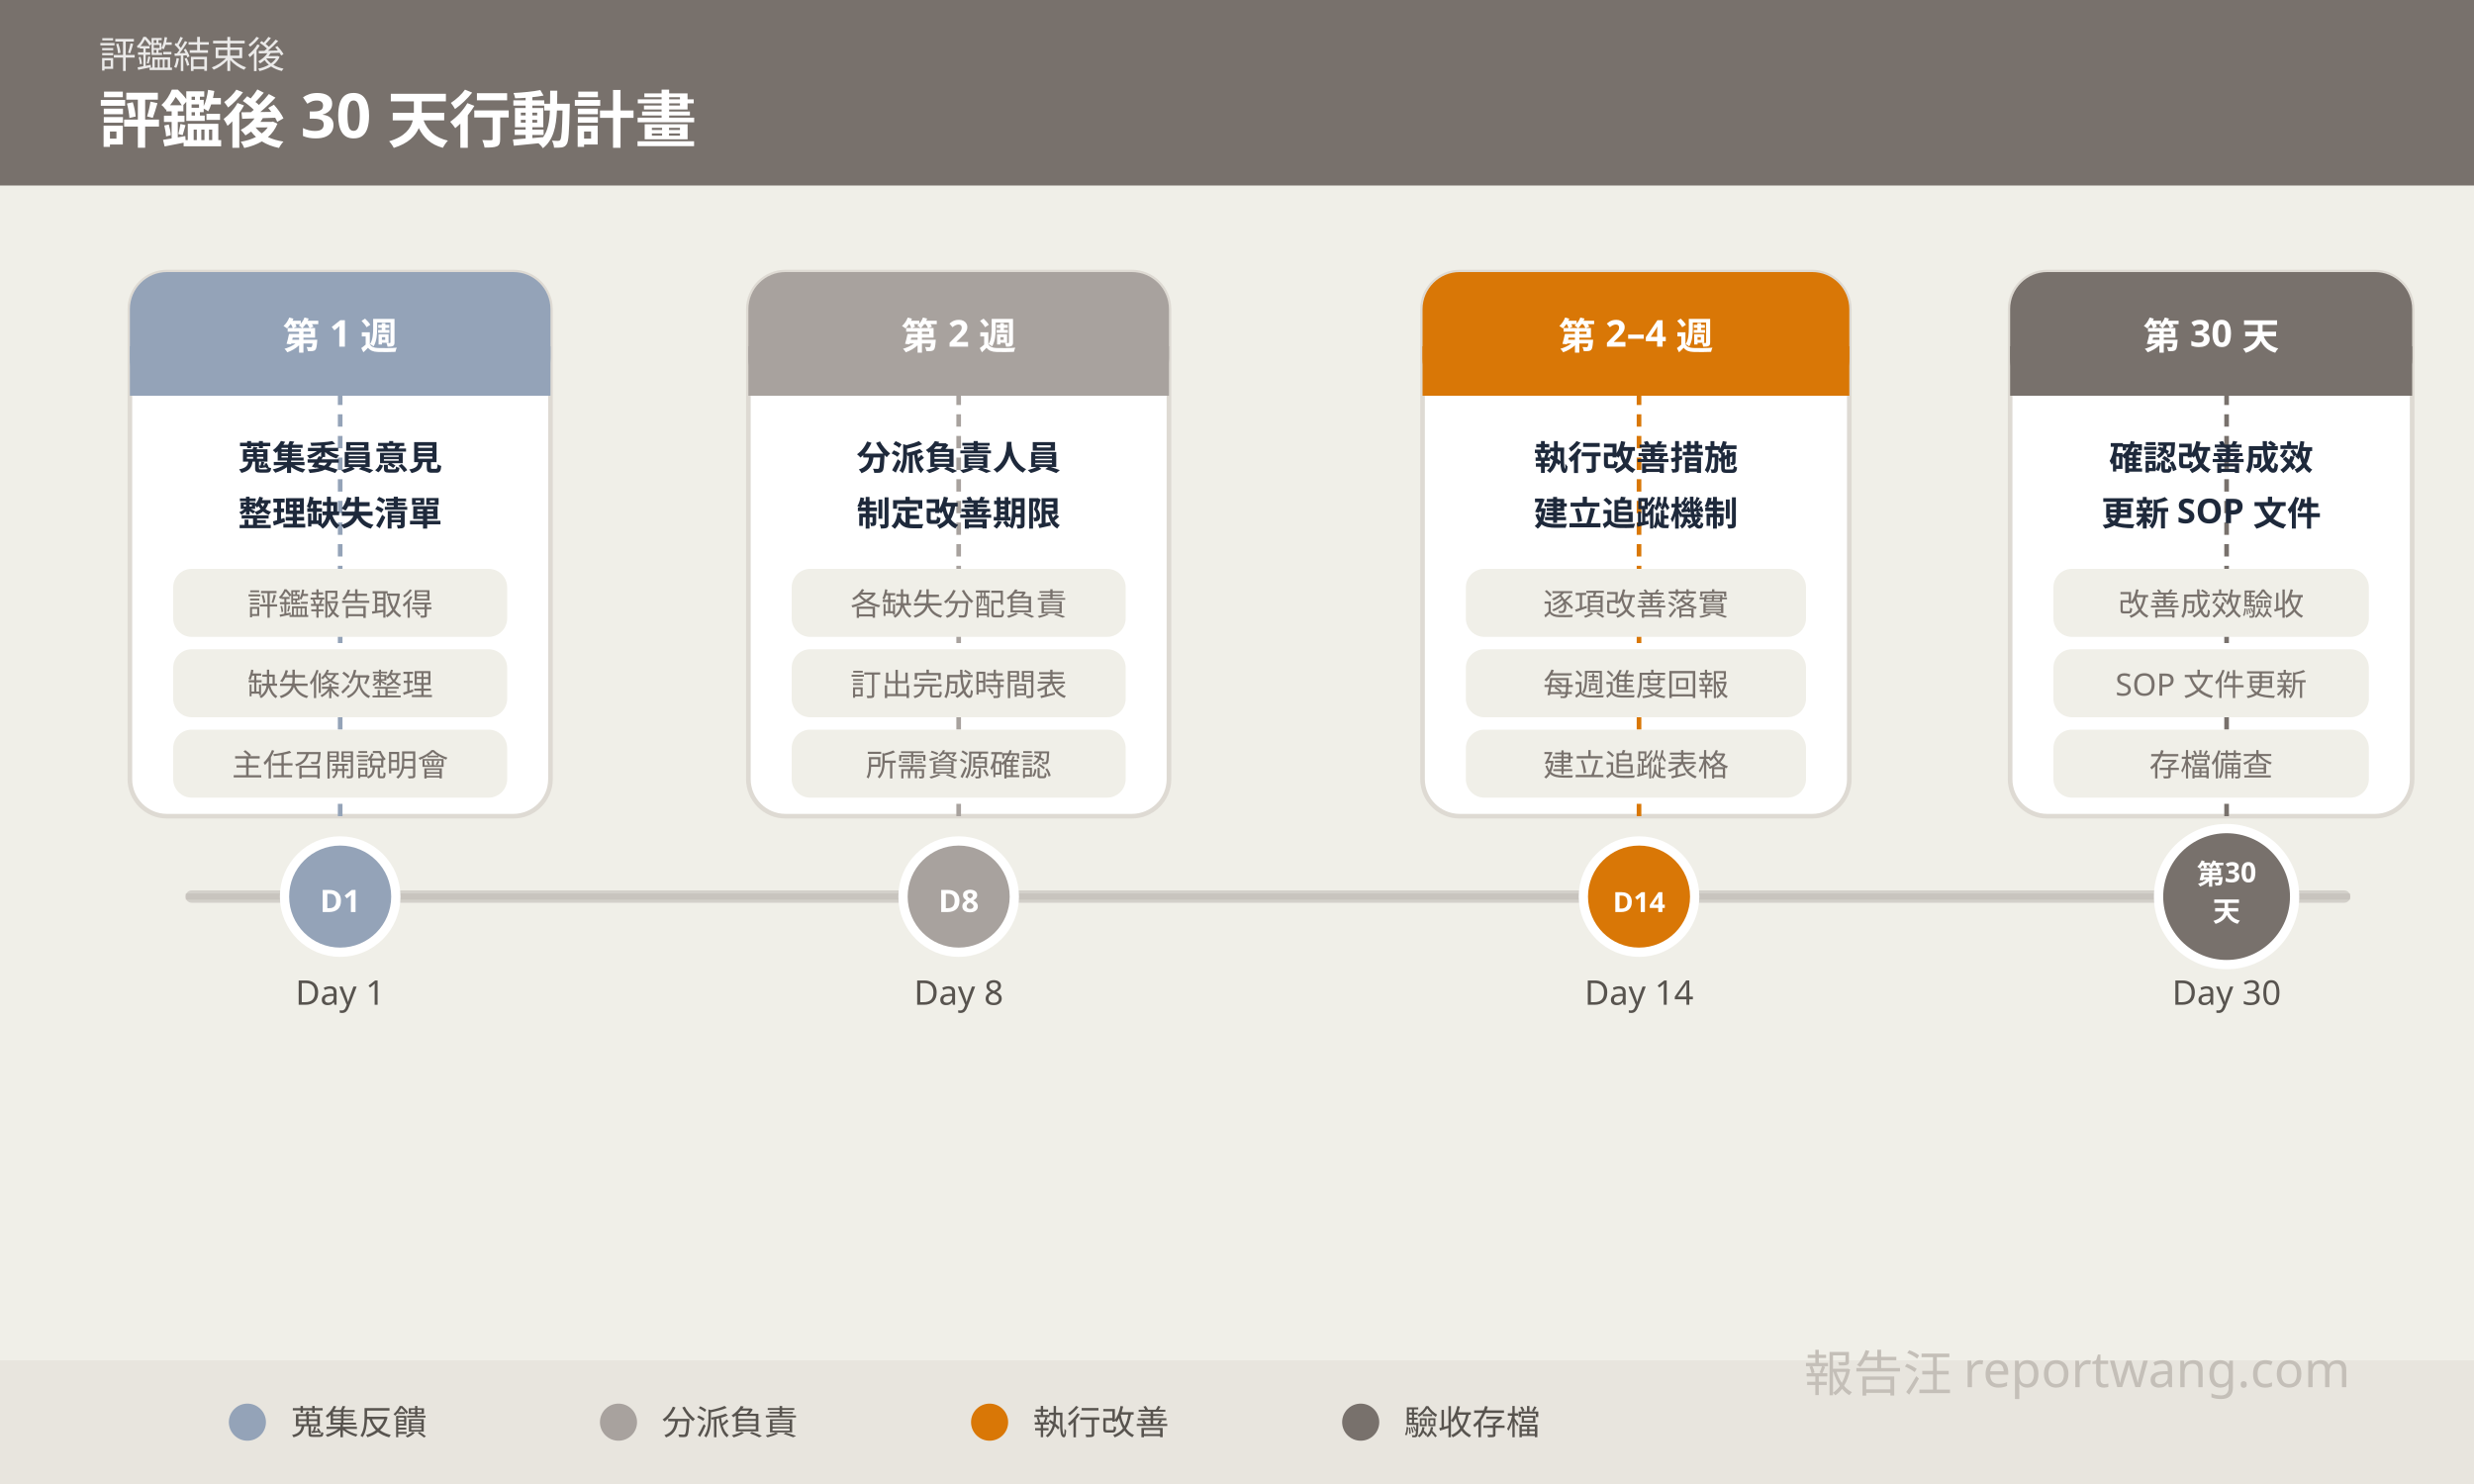
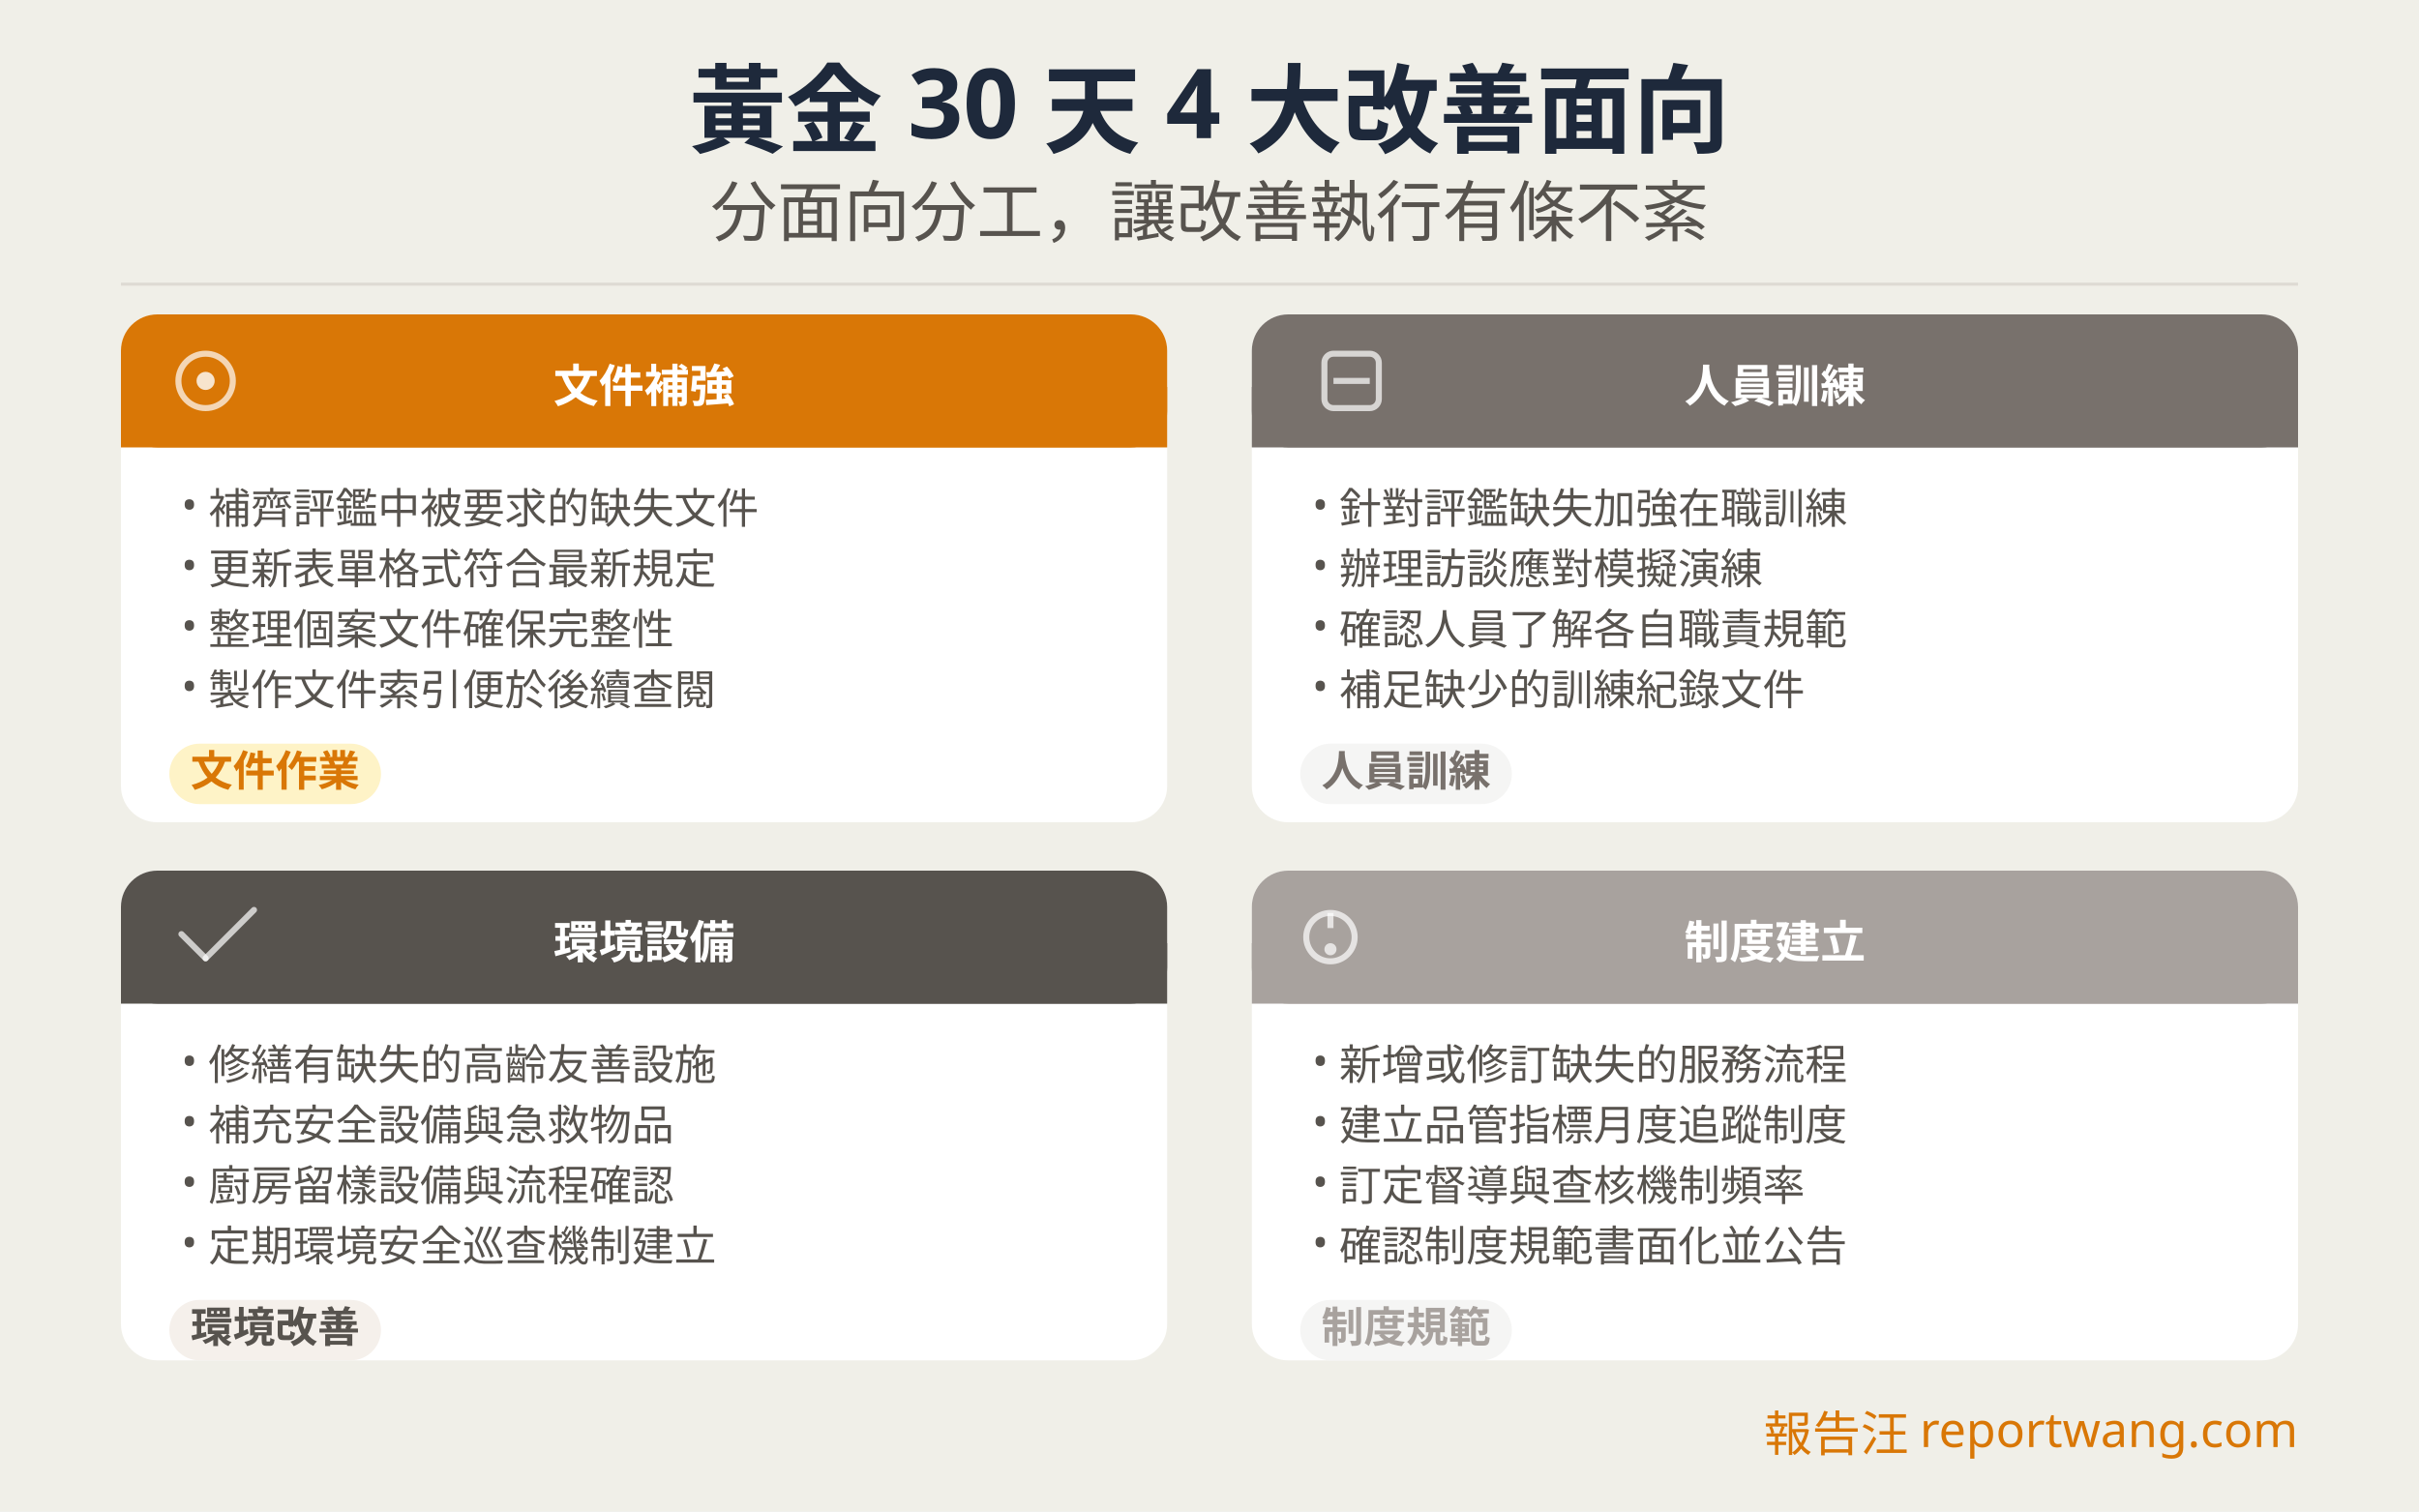
- <svg xmlns="http://www.w3.org/2000/svg" width="800" height="480" viewBox="0 0 800 480">
-   <rect width="800" height="480" fill="#f0efe8" />
-   <rect x="0" y="0" width="800" height="60" fill="#78716c" />
-   <text x="32" y="22" font-family="'Noto Sans TC', sans-serif" font-size="12" fill="rgba(255,255,255,0.85)">評鑑結束後</text>
-   <text x="32" y="46" font-family="'Noto Sans TC', sans-serif" font-size="20" fill="white" font-weight="700">評鑑後 30 天行動計畫</text>
-   <line x1="60" y1="290" x2="760" y2="290" stroke="#dedad3" stroke-width="2" />
-   <rect x="60" y="288" width="700" height="4" rx="2" fill="#a8a29e" opacity="0.4" />
-   <circle cx="110" cy="290" r="18" fill="#94a3b8" stroke="white" stroke-width="3" />
-   <text x="110" y="295" text-anchor="middle" font-family="'Noto Sans TC', sans-serif" font-size="10" fill="white" font-weight="700">D1</text>
-   <rect x="42" y="88" width="136" height="176" rx="12" fill="white" stroke="#dedad3" stroke-width="1.5" />
-   <rect x="42" y="88" width="136" height="40" rx="12" fill="#94a3b8" />
-   <rect x="42" y="112" width="136" height="16" fill="#94a3b8" />
-   <text x="110" y="113" text-anchor="middle" font-family="'Noto Sans TC', sans-serif" font-size="12" fill="white" font-weight="700">第 1 週</text>
-   <line x1="110" y1="264" x2="110" y2="128" stroke="#94a3b8" stroke-width="1.5" stroke-dasharray="4,3" />
-   <text x="110" y="152" text-anchor="middle" font-family="'Noto Sans TC', sans-serif" font-size="11" fill="#1e293b" font-weight="600">蒐集委員意見</text>
-   <text x="110" y="170" text-anchor="middle" font-family="'Noto Sans TC', sans-serif" font-size="11" fill="#1e293b" font-weight="600">整理缺失清單</text>
-   <rect x="56" y="184" width="108" height="22" rx="6" fill="#f0efe8" />
-   <text x="110" y="199" text-anchor="middle" font-family="'Noto Sans TC', sans-serif" font-size="10" fill="#78716c">評鑑報告取得</text>
-   <rect x="56" y="210" width="108" height="22" rx="6" fill="#f0efe8" />
-   <text x="110" y="225" text-anchor="middle" font-family="'Noto Sans TC', sans-serif" font-size="10" fill="#78716c">缺失條次整理</text>
-   <rect x="56" y="236" width="108" height="22" rx="6" fill="#f0efe8" />
-   <text x="110" y="251" text-anchor="middle" font-family="'Noto Sans TC', sans-serif" font-size="10" fill="#78716c">主任召開說明會</text>
-   <circle cx="310" cy="290" r="18" fill="#a8a29e" stroke="white" stroke-width="3" />
-   <text x="310" y="295" text-anchor="middle" font-family="'Noto Sans TC', sans-serif" font-size="10" fill="white" font-weight="700">D8</text>
-   <rect x="242" y="88" width="136" height="176" rx="12" fill="white" stroke="#dedad3" stroke-width="1.5" />
-   <rect x="242" y="88" width="136" height="40" rx="12" fill="#a8a29e" />
-   <rect x="242" y="112" width="136" height="16" fill="#a8a29e" />
-   <text x="310" y="113" text-anchor="middle" font-family="'Noto Sans TC', sans-serif" font-size="12" fill="white" font-weight="700">第 2 週</text>
-   <line x1="310" y1="264" x2="310" y2="128" stroke="#a8a29e" stroke-width="1.5" stroke-dasharray="4,3" />
-   <text x="310" y="152" text-anchor="middle" font-family="'Noto Sans TC', sans-serif" font-size="11" fill="#1e293b" font-weight="600">分派負責人員</text>
-   <text x="310" y="170" text-anchor="middle" font-family="'Noto Sans TC', sans-serif" font-size="11" fill="#1e293b" font-weight="600">制定改善期限</text>
-   <rect x="256" y="184" width="108" height="22" rx="6" fill="#f0efe8" />
-   <text x="310" y="199" text-anchor="middle" font-family="'Noto Sans TC', sans-serif" font-size="10" fill="#78716c">各缺失分配負責</text>
-   <rect x="256" y="210" width="108" height="22" rx="6" fill="#f0efe8" />
-   <text x="310" y="225" text-anchor="middle" font-family="'Noto Sans TC', sans-serif" font-size="10" fill="#78716c">訂出完成時間表</text>
-   <rect x="256" y="236" width="108" height="22" rx="6" fill="#f0efe8" />
-   <text x="310" y="251" text-anchor="middle" font-family="'Noto Sans TC', sans-serif" font-size="10" fill="#78716c">所需資源確認</text>
-   <circle cx="530" cy="290" r="18" fill="#d97706" stroke="white" stroke-width="3" />
-   <text x="530" y="295" text-anchor="middle" font-family="'Noto Sans TC', sans-serif" font-size="9" fill="white" font-weight="700">D14</text>
-   <rect x="460" y="88" width="138" height="176" rx="12" fill="white" stroke="#dedad3" stroke-width="1.5" />
-   <rect x="460" y="88" width="138" height="40" rx="12" fill="#d97706" />
-   <rect x="460" y="112" width="138" height="16" fill="#d97706" />
-   <text x="529" y="113" text-anchor="middle" font-family="'Noto Sans TC', sans-serif" font-size="12" fill="white" font-weight="700">第 2–4 週</text>
-   <line x1="530" y1="264" x2="530" y2="128" stroke="#d97706" stroke-width="1.5" stroke-dasharray="4,3" />
-   <text x="529" y="152" text-anchor="middle" font-family="'Noto Sans TC', sans-serif" font-size="11" fill="#1e293b" font-weight="600">執行改善措施</text>
-   <text x="529" y="170" text-anchor="middle" font-family="'Noto Sans TC', sans-serif" font-size="11" fill="#1e293b" font-weight="600">建立追蹤機制</text>
-   <rect x="474" y="184" width="110" height="22" rx="6" fill="#f0efe8" />
-   <text x="529" y="199" text-anchor="middle" font-family="'Noto Sans TC', sans-serif" font-size="10" fill="#78716c">逐項改善落實</text>
-   <rect x="474" y="210" width="110" height="22" rx="6" fill="#f0efe8" />
-   <text x="529" y="225" text-anchor="middle" font-family="'Noto Sans TC', sans-serif" font-size="10" fill="#78716c">每週進度回報</text>
-   <rect x="474" y="236" width="110" height="22" rx="6" fill="#f0efe8" />
-   <text x="529" y="251" text-anchor="middle" font-family="'Noto Sans TC', sans-serif" font-size="10" fill="#78716c">建立追蹤表格</text>
-   <circle cx="720" cy="290" r="22" fill="#78716c" stroke="white" stroke-width="3" />
-   <text x="720" y="286" text-anchor="middle" font-family="'Noto Sans TC', sans-serif" font-size="9" fill="white" font-weight="700">第30</text>
-   <text x="720" y="298" text-anchor="middle" font-family="'Noto Sans TC', sans-serif" font-size="9" fill="white" font-weight="700">天</text>
-   <rect x="650" y="88" width="130" height="176" rx="12" fill="white" stroke="#dedad3" stroke-width="1.5" />
-   <rect x="650" y="88" width="130" height="40" rx="12" fill="#78716c" />
-   <rect x="650" y="112" width="130" height="16" fill="#78716c" />
-   <text x="715" y="113" text-anchor="middle" font-family="'Noto Sans TC', sans-serif" font-size="12" fill="white" font-weight="700">第 30 天</text>
-   <line x1="720" y1="264" x2="720" y2="128" stroke="#78716c" stroke-width="1.5" stroke-dasharray="4,3" />
-   <text x="715" y="152" text-anchor="middle" font-family="'Noto Sans TC', sans-serif" font-size="11" fill="#1e293b" font-weight="600">確認改善成效</text>
-   <text x="715" y="170" text-anchor="middle" font-family="'Noto Sans TC', sans-serif" font-size="11" fill="#1e293b" font-weight="600">更新 SOP 文件</text>
-   <rect x="664" y="184" width="102" height="22" rx="6" fill="#f0efe8" />
-   <text x="715" y="199" text-anchor="middle" font-family="'Noto Sans TC', sans-serif" font-size="10" fill="#78716c">改善成效驗收</text>
-   <rect x="664" y="210" width="102" height="22" rx="6" fill="#f0efe8" />
-   <text x="715" y="225" text-anchor="middle" font-family="'Noto Sans TC', sans-serif" font-size="10" fill="#78716c">SOP 文件更新</text>
-   <rect x="664" y="236" width="102" height="22" rx="6" fill="#f0efe8" />
-   <text x="715" y="251" text-anchor="middle" font-family="'Noto Sans TC', sans-serif" font-size="10" fill="#78716c">存檔備查</text>
-   <text x="110" y="325" text-anchor="middle" font-family="'Noto Sans TC', sans-serif" font-size="11" fill="#57534e">Day 1</text>
-   <text x="310" y="325" text-anchor="middle" font-family="'Noto Sans TC', sans-serif" font-size="11" fill="#57534e">Day 8</text>
-   <text x="530" y="325" text-anchor="middle" font-family="'Noto Sans TC', sans-serif" font-size="11" fill="#57534e">Day 14</text>
-   <text x="720" y="325" text-anchor="middle" font-family="'Noto Sans TC', sans-serif" font-size="11" fill="#57534e">Day 30</text>
-   <rect x="0" y="440" width="800" height="40" fill="#e8e5de" />
-   <circle cx="80" cy="460" r="6" fill="#94a3b8" />
-   <text x="94" y="464" font-family="'Noto Sans TC', sans-serif" font-size="11" fill="#57534e">蒐集反饋</text>
-   <circle cx="200" cy="460" r="6" fill="#a8a29e" />
-   <text x="214" y="464" font-family="'Noto Sans TC', sans-serif" font-size="11" fill="#57534e">分派負責</text>
-   <circle cx="320" cy="460" r="6" fill="#d97706" />
-   <text x="334" y="464" font-family="'Noto Sans TC', sans-serif" font-size="11" fill="#57534e">執行改善</text>
-   <circle cx="440" cy="460" r="6" fill="#78716c" />
-   <text x="454" y="464" font-family="'Noto Sans TC', sans-serif" font-size="11" fill="#57534e">驗收存檔</text>
-   <text x="760" y="450" font-size="16" fill="#c4bfb8" text-anchor="end" font-weight="400" font-family="'Noto Sans TC', sans-serif">報告汪 reportwang.com</text>
+ <svg xmlns="http://www.w3.org/2000/svg" width="800" height="500" viewBox="0 0 800 500" font-family="'Noto Sans TC', sans-serif">
+   <rect width="800" height="500" fill="#f0efe8" />
+   <text x="400" y="48" text-anchor="middle" font-size="32" fill="#1e293b" font-weight="700">黃金 30 天 4 大改善面向</text>
+   <text x="400" y="78" text-anchor="middle" font-size="22" fill="#57534e">分面向分工，讓改善執行有條不紊</text>
+   <line x1="40" y1="94" x2="760" y2="94" stroke="#dedad3" stroke-width="1" />
+   <rect x="40" y="104" width="346" height="168" rx="12" fill="white" />
+   <rect x="40" y="104" width="346" height="44" rx="12" fill="#d97706" />
+   <rect x="40" y="128" width="346" height="20" fill="#d97706" />
+   <circle cx="68" cy="126" r="9" fill="none" stroke="rgba(255,255,255,0.7)" stroke-width="2" />
+   <circle cx="68" cy="126" r="3" fill="white" opacity="0.8" />
+   <text x="213" y="133" text-anchor="middle" font-size="15" fill="white" font-weight="700">文件補強</text>
+   <text x="60" y="172" font-size="14" fill="#57534e">• 補齊評鑑中被要求的缺失文件</text>
+   <text x="60" y="192" font-size="14" fill="#57534e">• 更新表單格式符合最新規定</text>
+   <text x="60" y="212" font-size="14" fill="#57534e">• 整理個案文件確保完整性</text>
+   <text x="60" y="232" font-size="14" fill="#57534e">• 製作文件索引便於後續查閱</text>
+   <rect x="56" y="246" width="70" height="20" rx="10" fill="#fef3c7" />
+   <text x="91" y="260" text-anchor="middle" font-size="14" fill="#d97706" font-weight="600">文件作業</text>
+   <rect x="414" y="104" width="346" height="168" rx="12" fill="white" />
+   <rect x="414" y="104" width="346" height="44" rx="12" fill="#78716c" />
+   <rect x="414" y="128" width="346" height="20" fill="#78716c" />
+   <rect x="438" y="117" width="18" height="18" rx="3" fill="none" stroke="rgba(255,255,255,0.7)" stroke-width="2" />
+   <line x1="441" y1="126" x2="453" y2="126" stroke="rgba(255,255,255,0.7)" stroke-width="2" />
+   <text x="587" y="133" text-anchor="middle" font-size="15" fill="white" font-weight="700">人員訓練</text>
+   <text x="434" y="172" font-size="14" fill="#57534e">• 針對評鑑缺失加強在職訓練</text>
+   <text x="434" y="192" font-size="14" fill="#57534e">• 辦理訪談應對模擬演練</text>
+   <text x="434" y="212" font-size="14" fill="#57534e">• 確認人員了解各自職責規範</text>
+   <text x="434" y="232" font-size="14" fill="#57534e">• 補足缺少的訓練紀錄文件</text>
+   <rect x="430" y="246" width="70" height="20" rx="10" fill="#f5f5f4" />
+   <text x="465" y="260" text-anchor="middle" font-size="14" fill="#78716c" font-weight="600">人員訓練</text>
+   <rect x="40" y="288" width="346" height="162" rx="12" fill="white" />
+   <rect x="40" y="288" width="346" height="44" rx="12" fill="#57534e" />
+   <rect x="40" y="312" width="346" height="20" fill="#57534e" />
+   <line x1="60" y1="309" x2="68" y2="317" stroke="rgba(255,255,255,0.7)" stroke-width="2" stroke-linecap="round" />
+   <line x1="68" y1="317" x2="84" y2="301" stroke="rgba(255,255,255,0.7)" stroke-width="2" stroke-linecap="round" />
+   <text x="213" y="317" text-anchor="middle" font-size="15" fill="white" font-weight="700">環境設備</text>
+   <text x="60" y="356" font-size="14" fill="#57534e">• 修繕有缺失的高齡友善設施</text>
+   <text x="60" y="376" font-size="14" fill="#57534e">• 補充安全設備與急救物品</text>
+   <text x="60" y="396" font-size="14" fill="#57534e">• 廚房留樣設備與流程確認</text>
+   <text x="60" y="416" font-size="14" fill="#57534e">• 定期環境安全巡查機制建立</text>
+   <rect x="56" y="430" width="70" height="20" rx="10" fill="#f5f0eb" />
+   <text x="91" y="444" text-anchor="middle" font-size="14" fill="#57534e" font-weight="600">環境改善</text>
+   <rect x="414" y="288" width="346" height="162" rx="12" fill="white" />
+   <rect x="414" y="288" width="346" height="44" rx="12" fill="#a8a29e" />
+   <rect x="414" y="312" width="346" height="20" fill="#a8a29e" />
+   <circle cx="440" cy="310" r="8" fill="none" stroke="rgba(255,255,255,0.7)" stroke-width="2" />
+   <line x1="440" y1="302" x2="440" y2="307" stroke="rgba(255,255,255,0.7)" stroke-width="2" />
+   <circle cx="440" cy="314" r="2" fill="rgba(255,255,255,0.7)" />
+   <text x="587" y="317" text-anchor="middle" font-size="15" fill="white" font-weight="700">制度建立</text>
+   <text x="434" y="356" font-size="14" fill="#57534e">• 新增或修訂缺失的服務流程</text>
+   <text x="434" y="376" font-size="14" fill="#57534e">• 建立品管指標月度追蹤制度</text>
+   <text x="434" y="396" font-size="14" fill="#57534e">• 訂定督導與查核機制頻率</text>
+   <text x="434" y="416" font-size="14" fill="#57534e">• 確認制度規範書面化並公告</text>
+   <rect x="430" y="430" width="70" height="20" rx="10" fill="#f5f5f4" />
+   <text x="465" y="444" text-anchor="middle" font-size="14" fill="#a8a29e" font-weight="600">制度規範</text>
+   <text x="760" y="480" font-size="16" fill="#d97706" text-anchor="end" font-weight="400">報告汪 reportwang.com</text>
</svg>
